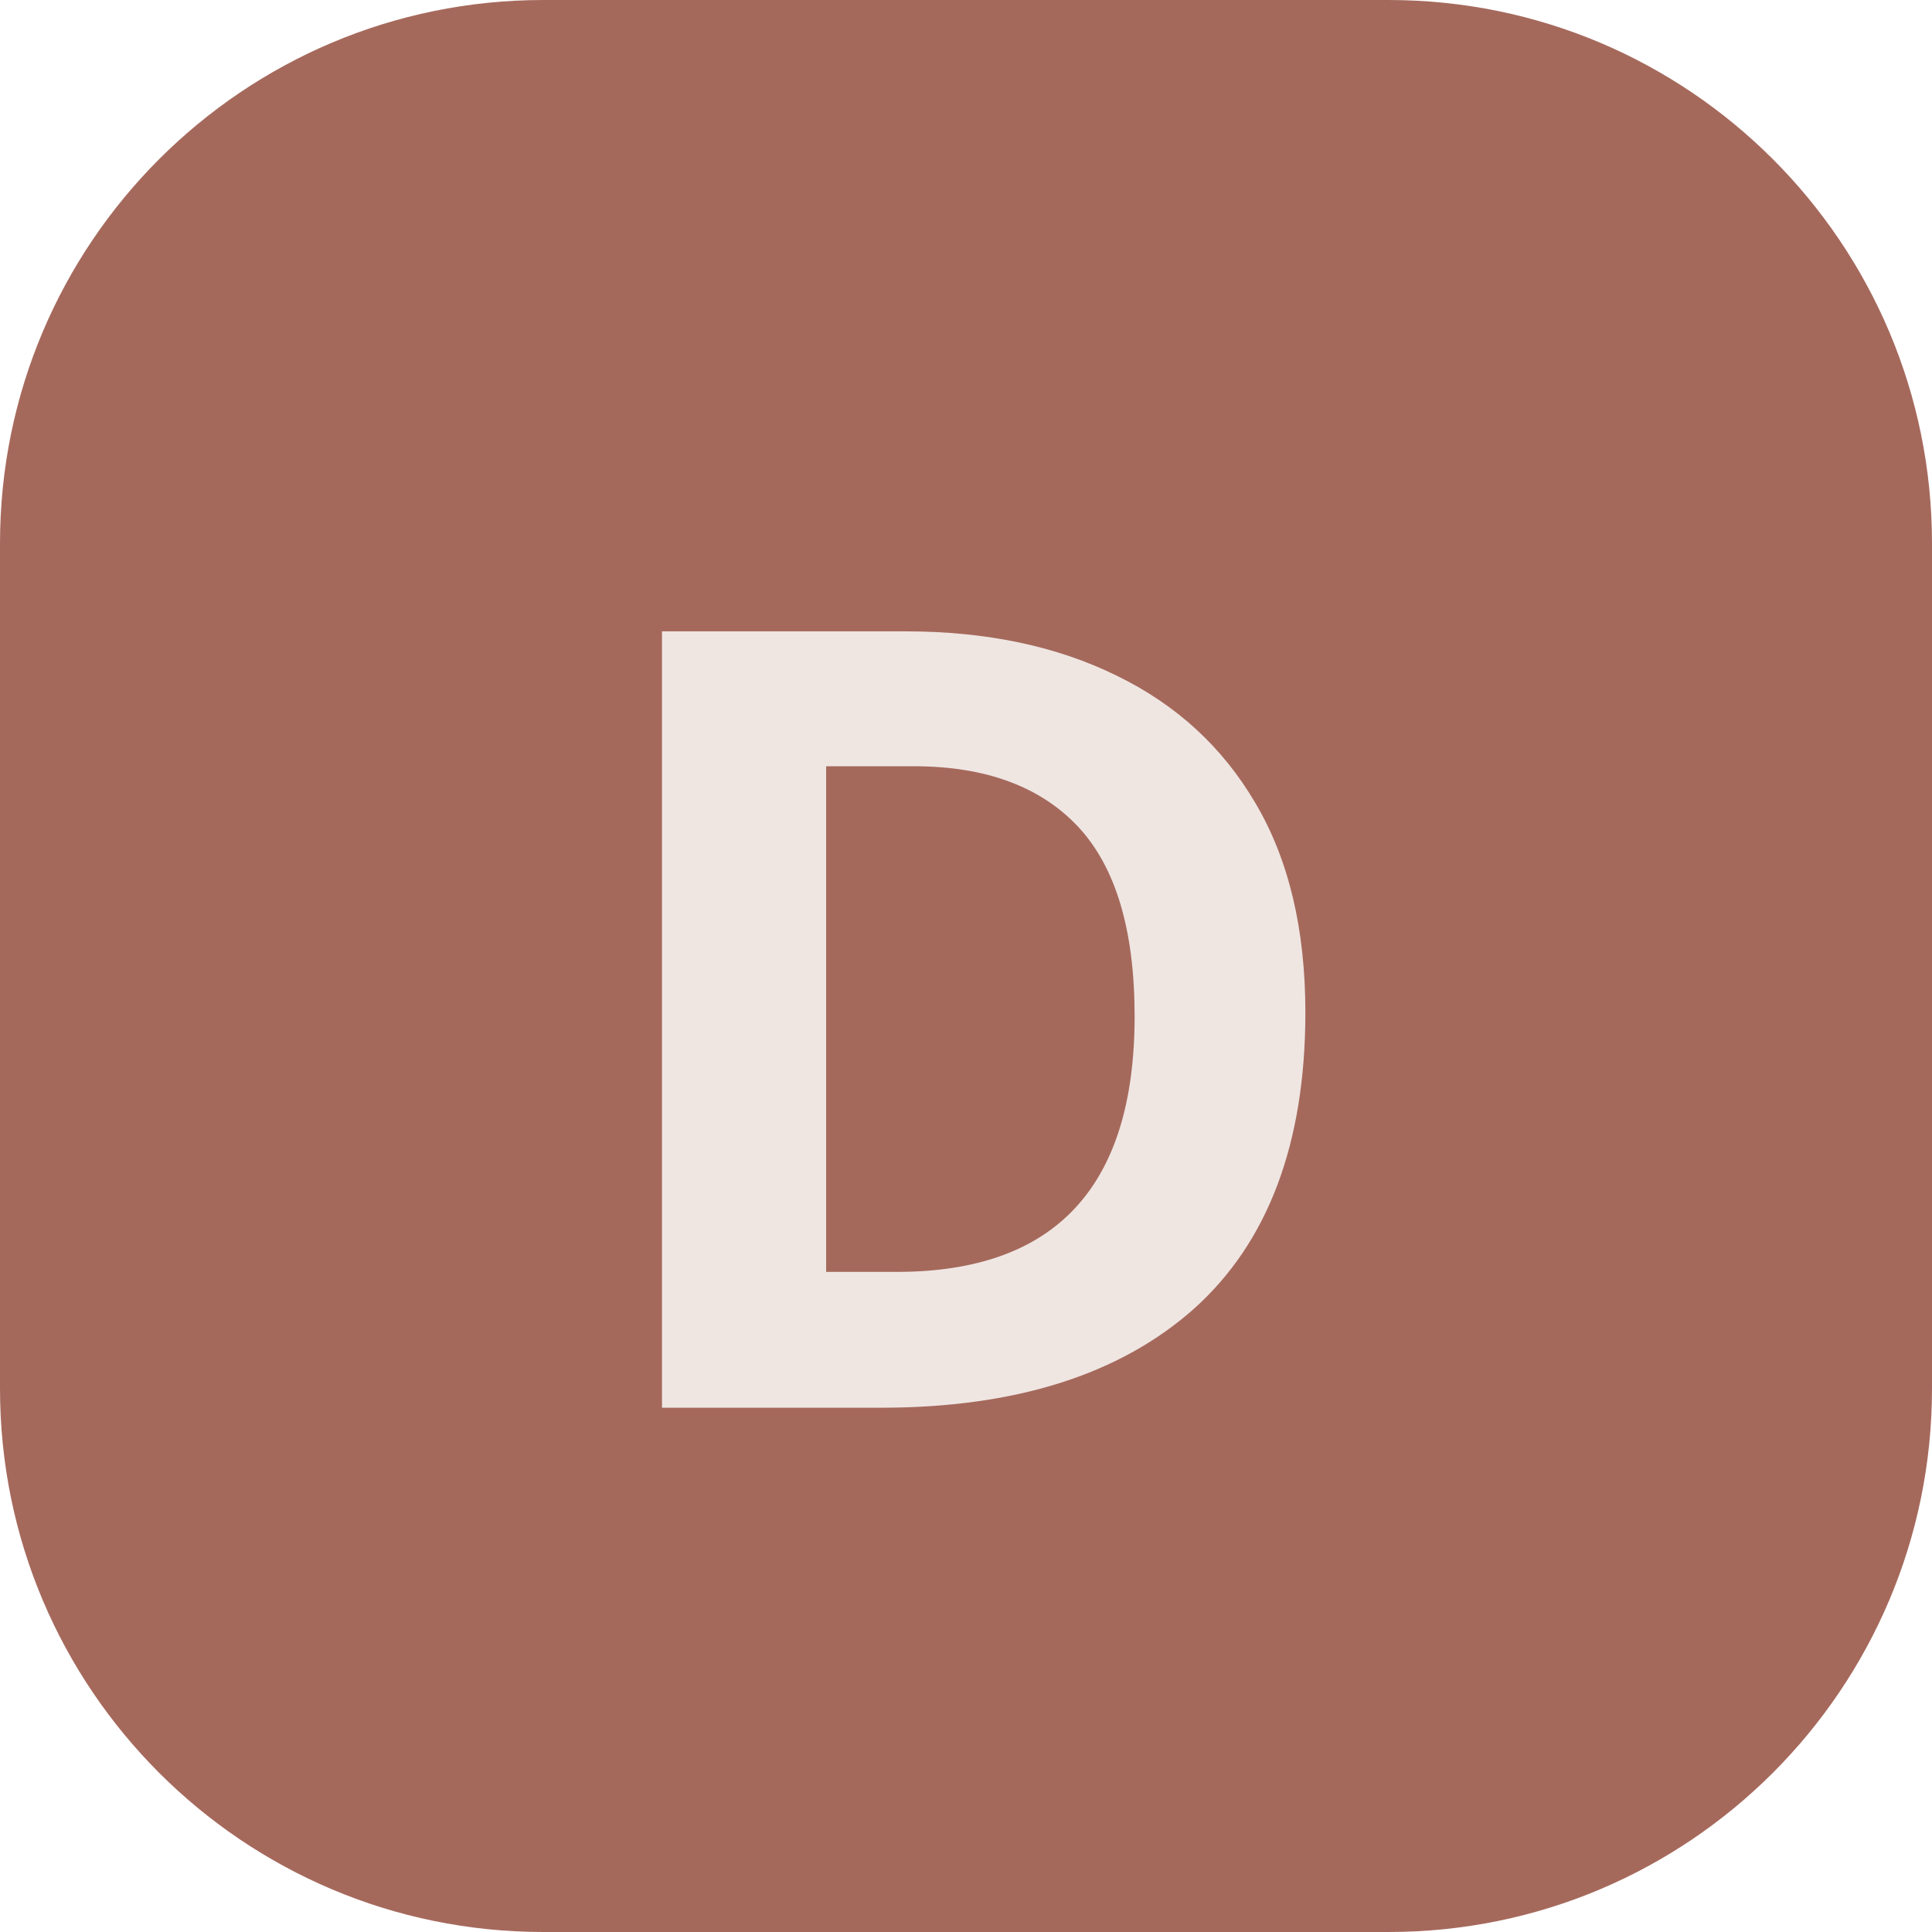
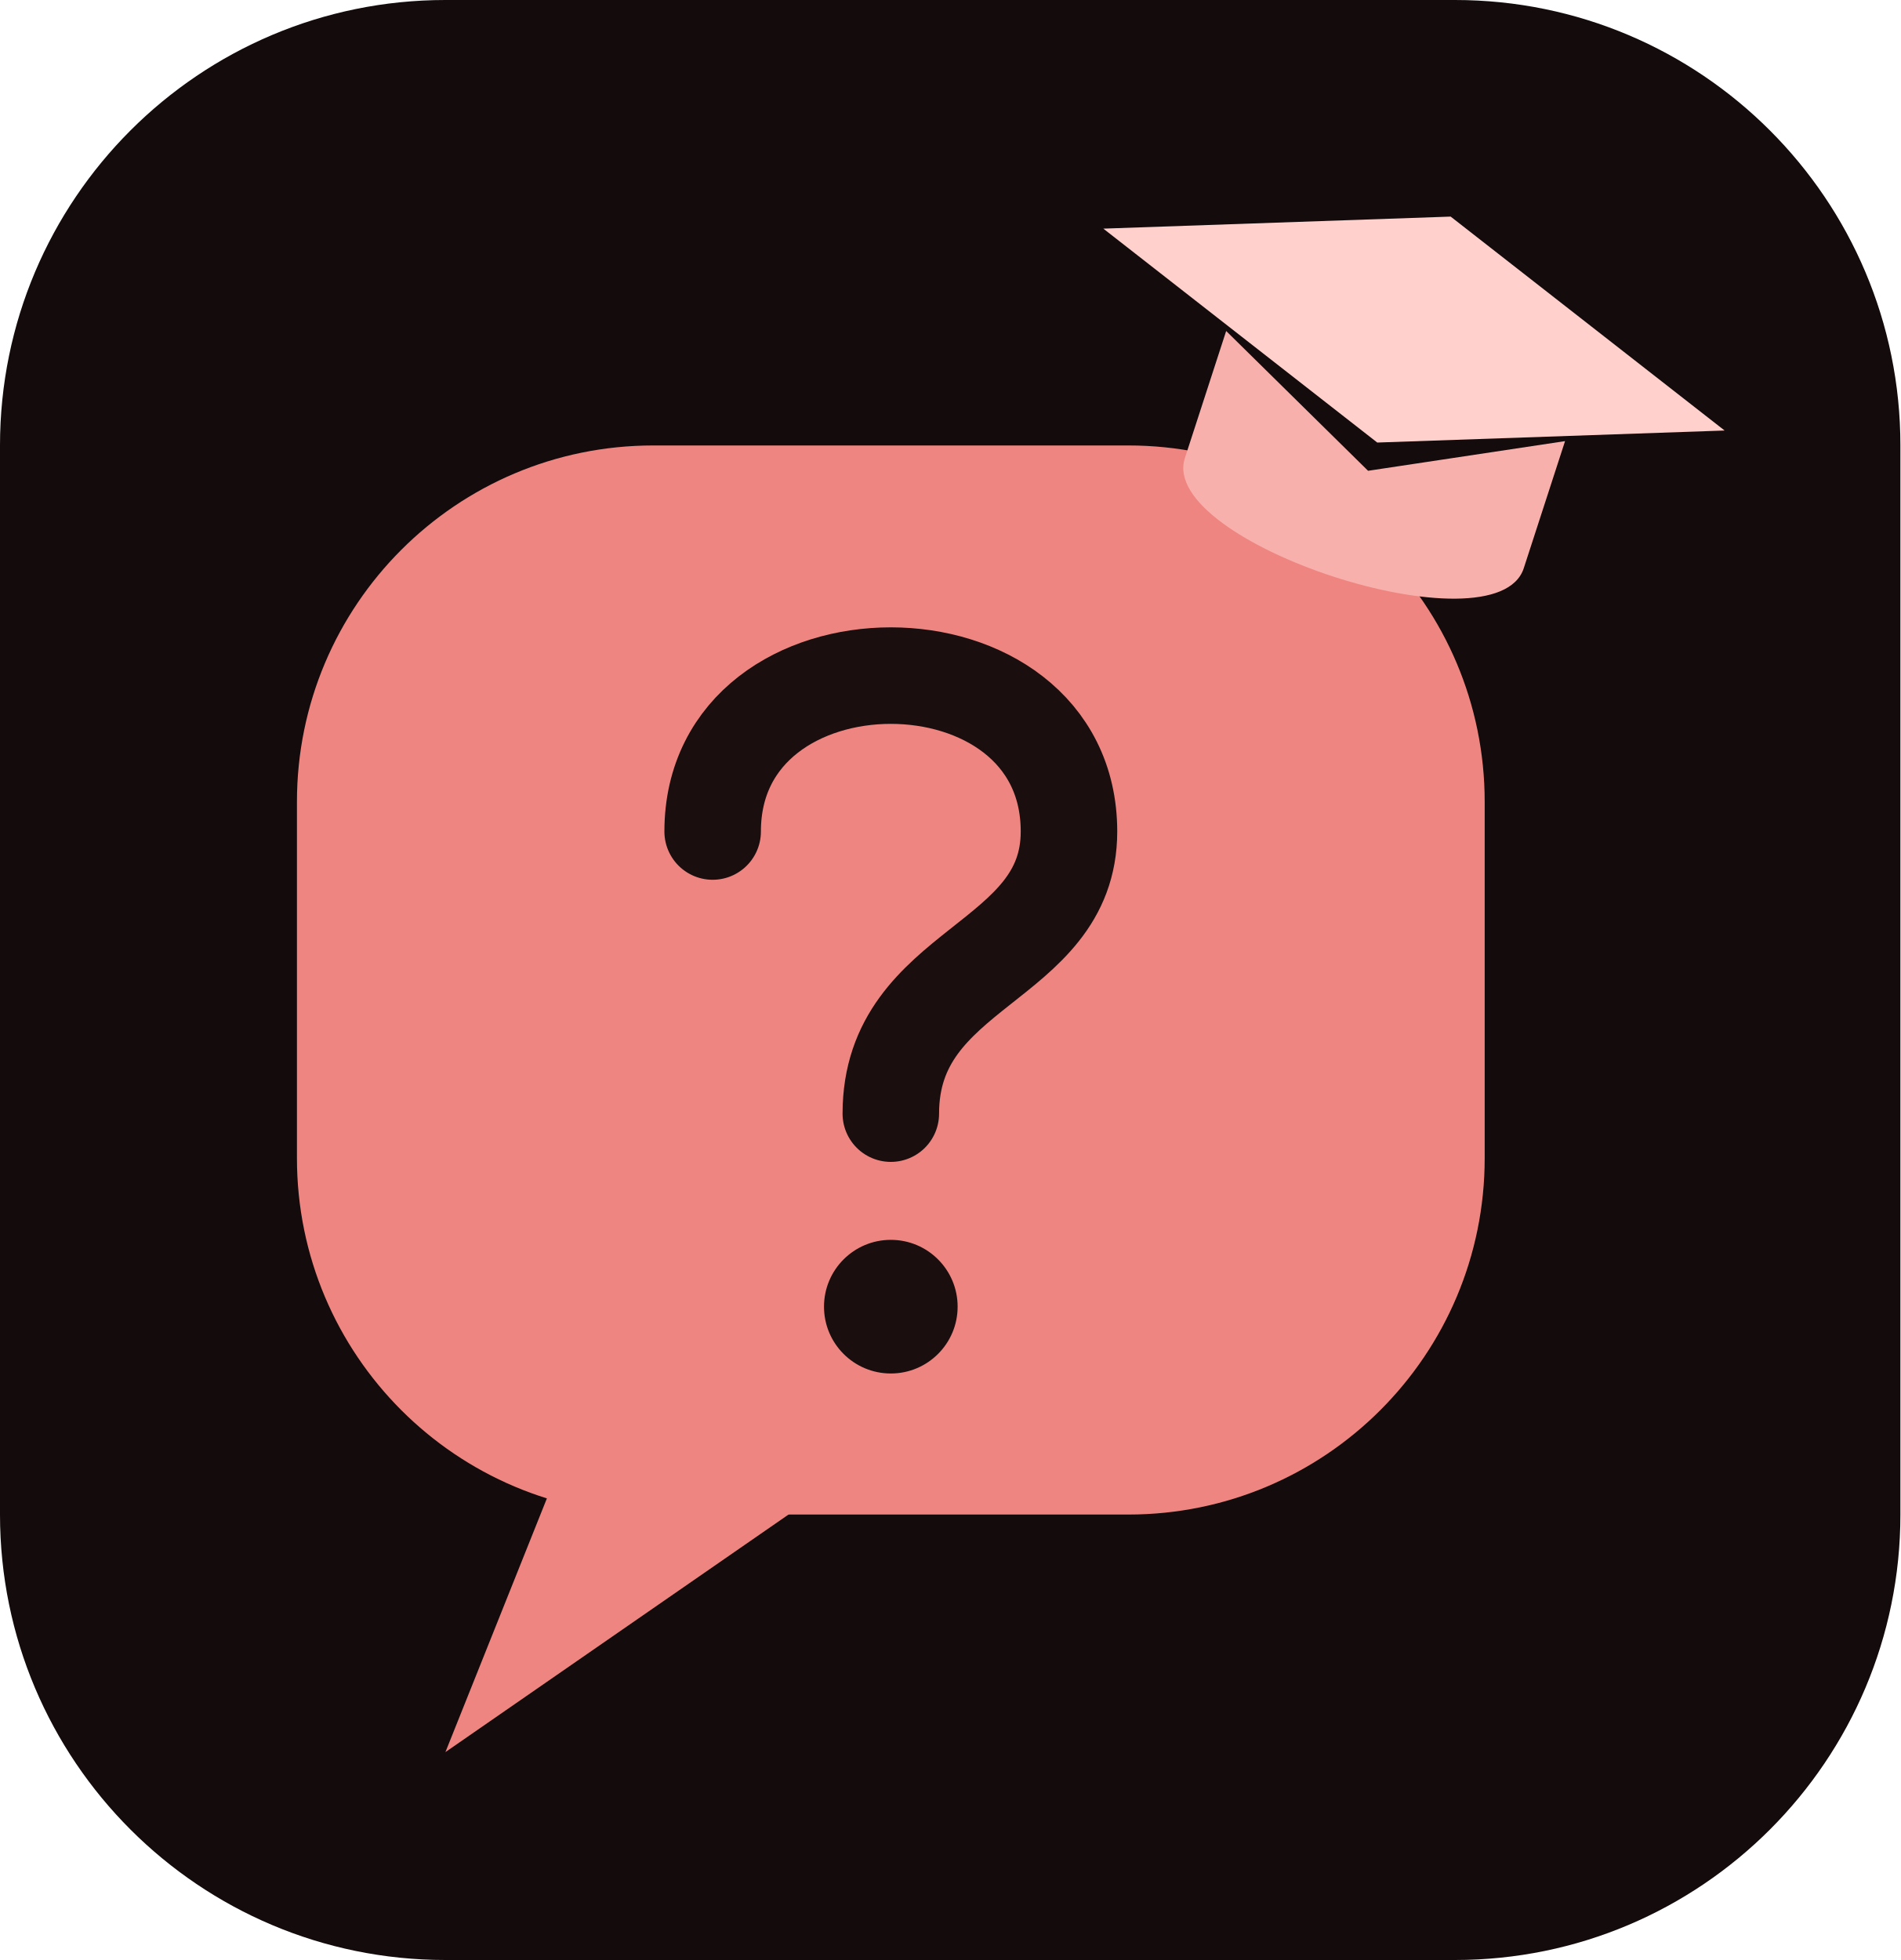
- <svg xmlns="http://www.w3.org/2000/svg" viewBox="0 0 32 32">
-   <rect width="32" height="32" rx="9" fill="#a5695c" />
-   <text x="50%" y="53%" text-anchor="middle" dominant-baseline="middle" font-family="'Space Grotesk', 'Segoe UI', sans-serif" font-weight="600" font-size="18" fill="#efe6e2">D</text>
+ <svg xmlns="http://www.w3.org/2000/svg" viewBox="-60 -66 128 132">
+   <rect x="-60" y="-66" width="128" height="132" rx="30" fill="#130B0C" />
+   <rect x="-40" y="-36" width="80" height="72" rx="24" fill="#EE8580" />
+   <path d="M-22 32 L-30 52 L-4 34 Z" fill="#EE8580" />
+   <path d="M-12 -10 C-12 -24 12 -24 12 -10 C12 -1 0 -1 0 9" fill="none" stroke="#1A0E0F" stroke-width="6.5" stroke-linecap="round" />
+   <circle cx="0" cy="22" r="4.5" fill="#1A0E0F" />
+   <g transform="translate(34 -40) rotate(18)">
+     <polygon points="0,-12 22,-4 0,4 -22,-4" fill="#FFD0CC" />
+     <path d="M-12 0 V9 C-12 15 12 15 12 9 V0 L0 6 Z" fill="#F8B0AC" />
+   </g>
</svg>
